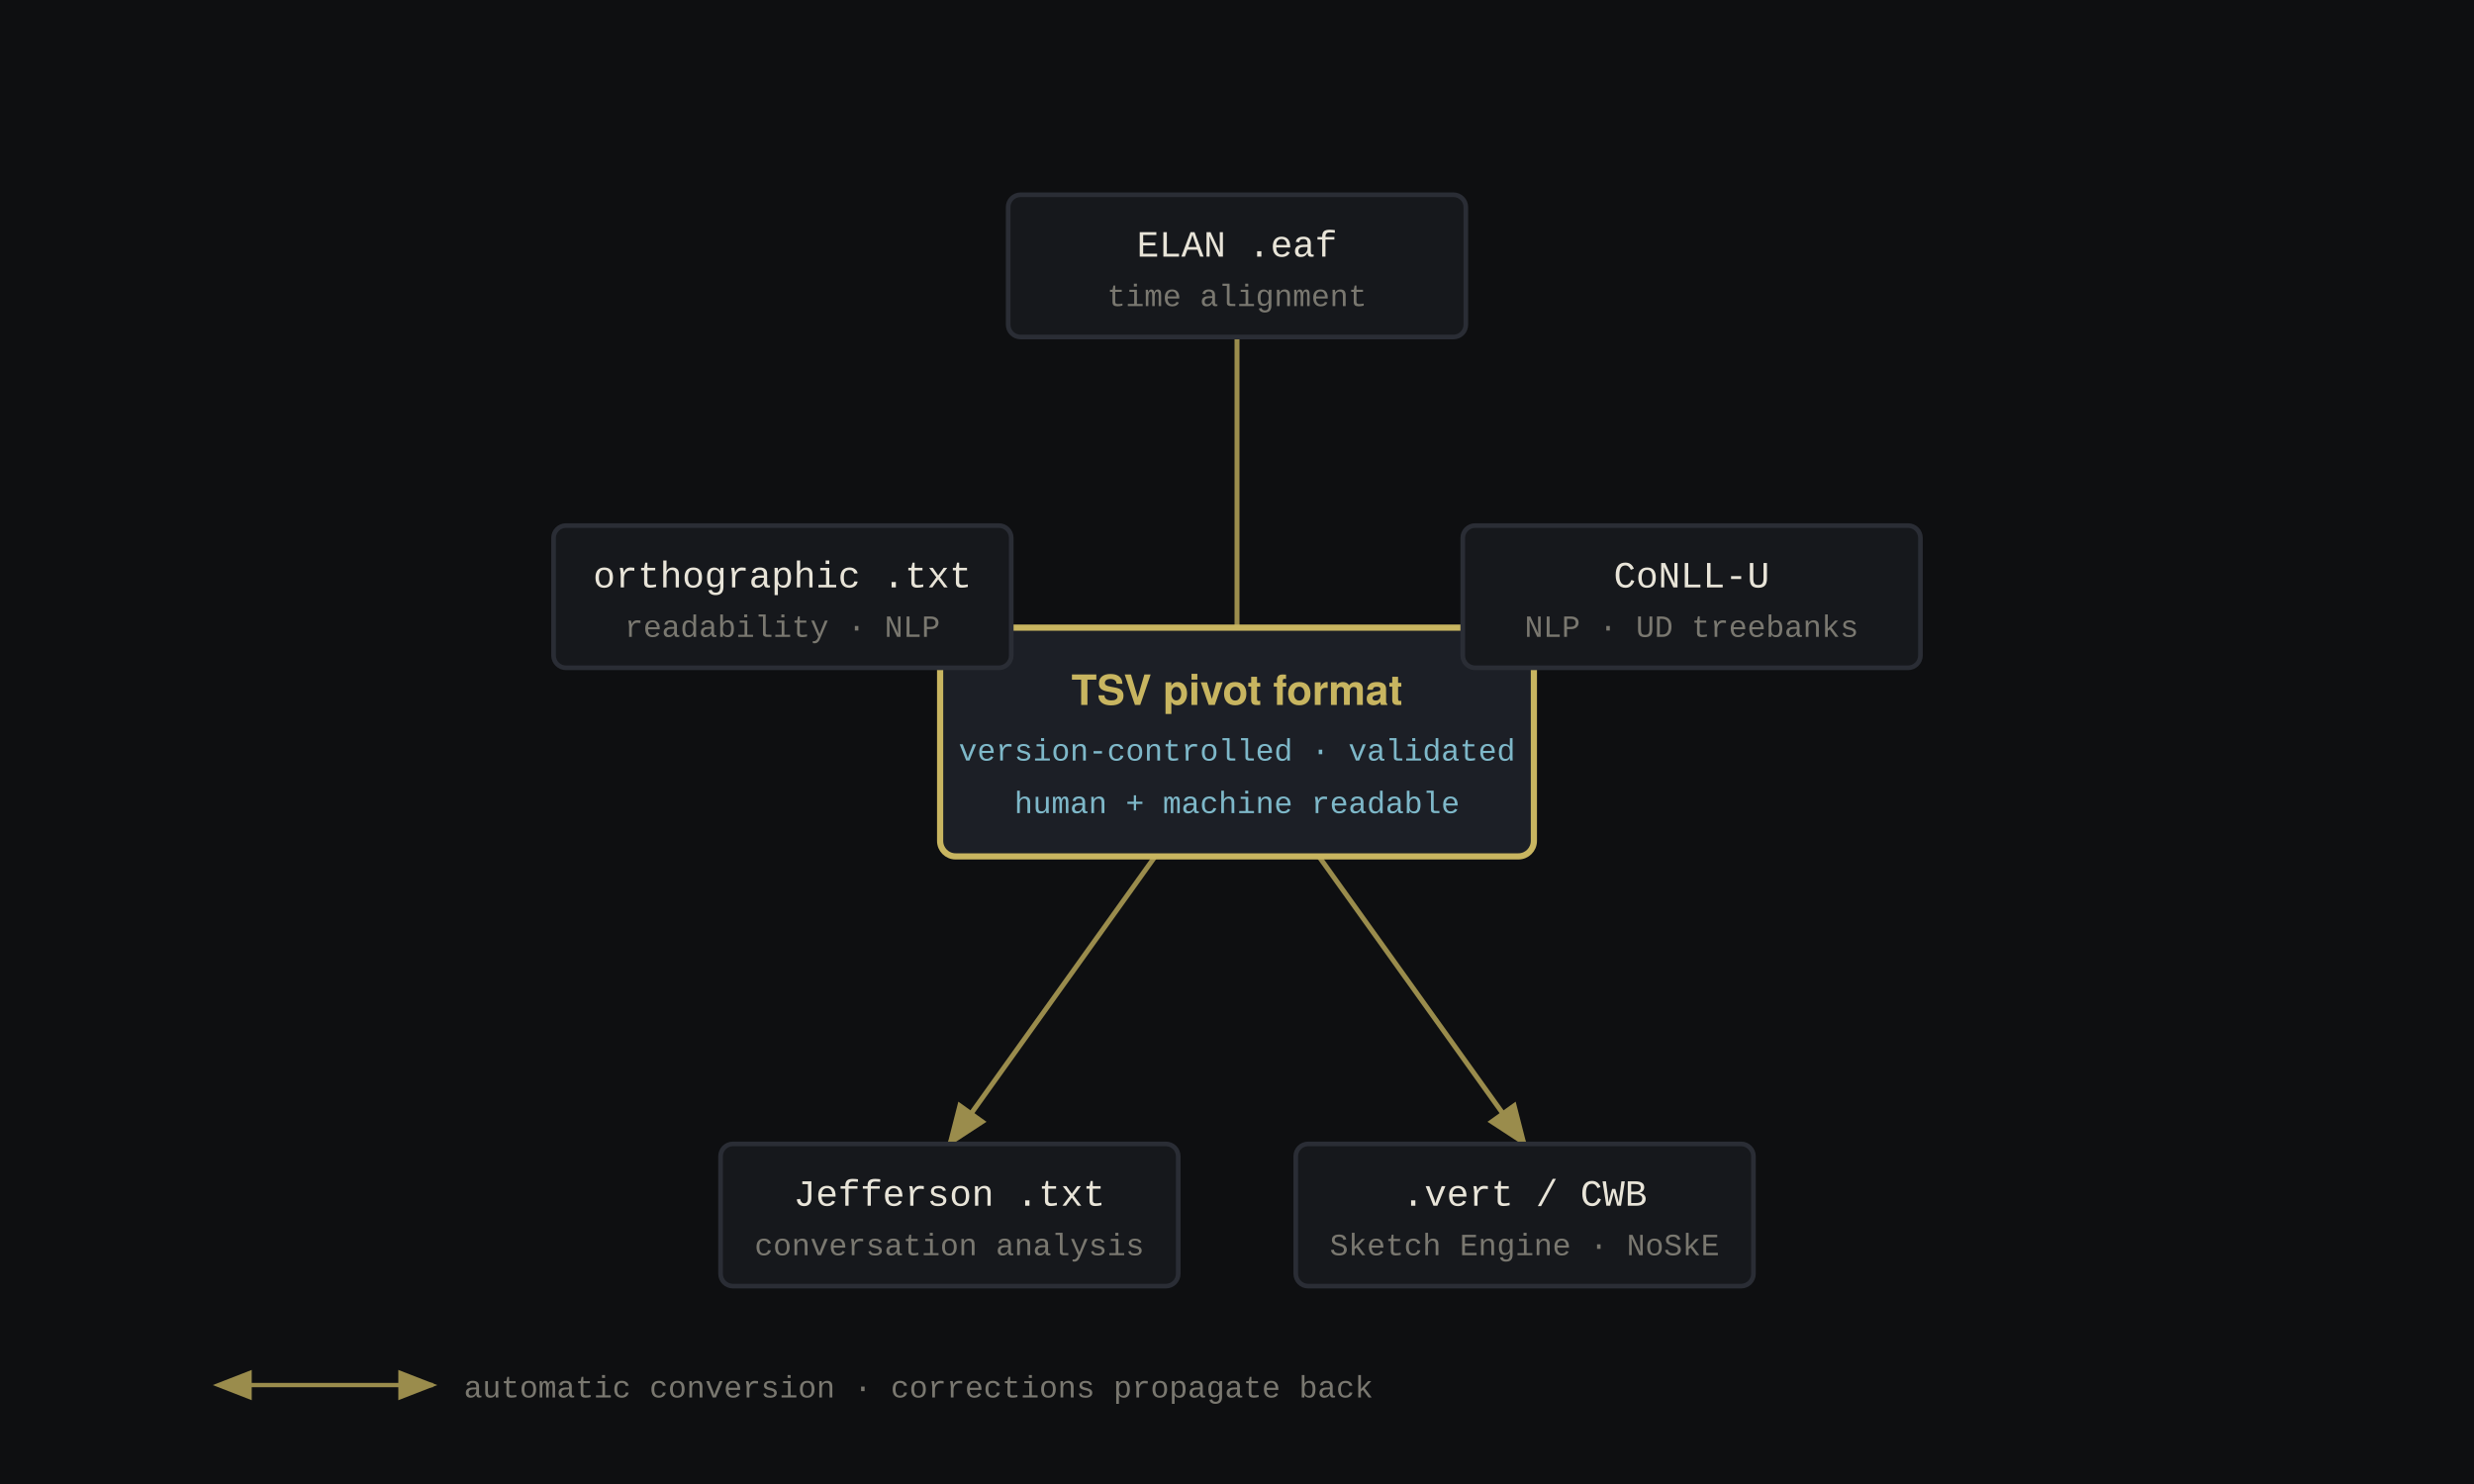
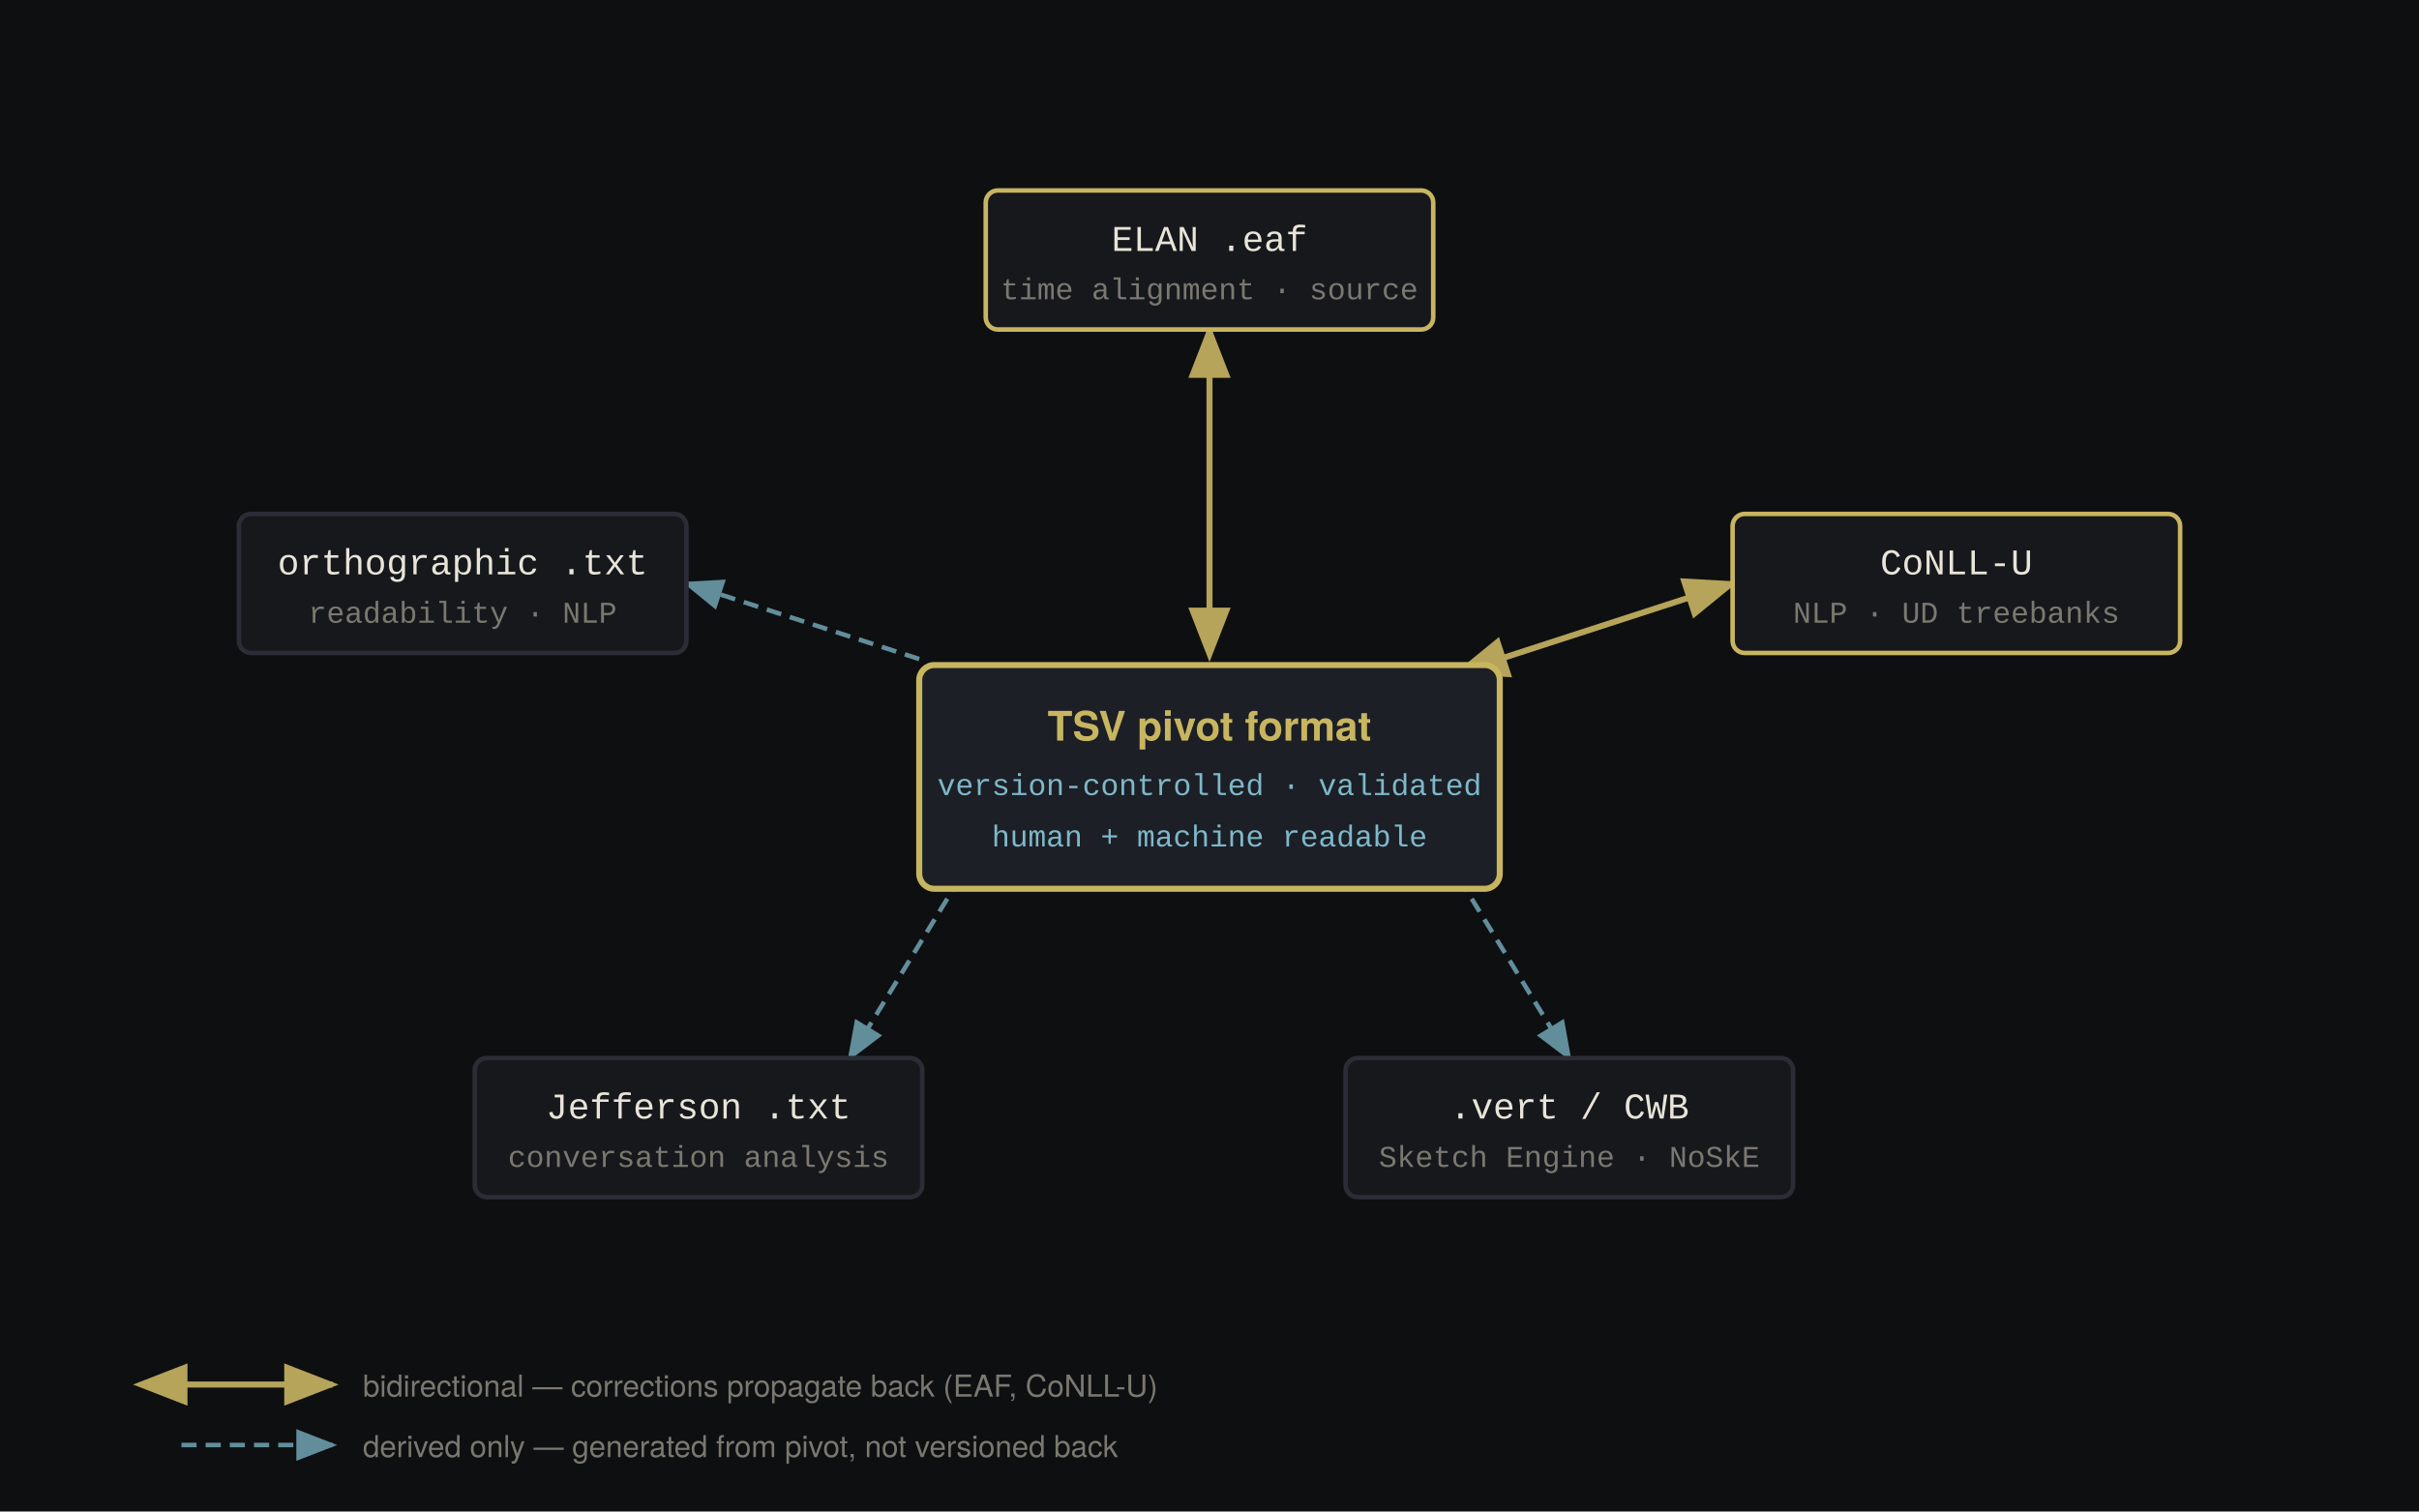
- <svg xmlns="http://www.w3.org/2000/svg" viewBox="0 0 800 480" font-family="'IBM Plex Mono','Courier New',monospace">
+ <svg xmlns="http://www.w3.org/2000/svg" viewBox="0 0 800 500" font-family="'IBM Plex Mono','Courier New',monospace">
  <defs>
-     <marker id="ah-end" markerWidth="9" markerHeight="7" refX="8" refY="3.5" orient="auto" markerUnits="strokeWidth">
+     <marker id="ah-end-bi" markerWidth="9" markerHeight="7" refX="8" refY="3.5" orient="auto" markerUnits="strokeWidth">
      <polygon points="0 0, 9 3.5, 0 7" fill="#c8b560" />
    </marker>
-     <marker id="ah-start" markerWidth="9" markerHeight="7" refX="1" refY="3.5" orient="auto-start-reverse" markerUnits="strokeWidth">
+     <marker id="ah-start-bi" markerWidth="9" markerHeight="7" refX="1" refY="3.5" orient="auto-start-reverse" markerUnits="strokeWidth">
      <polygon points="0 0, 9 3.5, 0 7" fill="#c8b560" />
    </marker>
+     <marker id="ah-end-one" markerWidth="9" markerHeight="7" refX="8" refY="3.5" orient="auto" markerUnits="strokeWidth">
+       <polygon points="0 0, 9 3.5, 0 7" fill="#7eb8c9" />
+     </marker>
  </defs>
-   <rect width="800" height="480" fill="#0e0f11" />
-   <line x1="400" y1="240" x2="400" y2="88" stroke="#c8b560" stroke-width="1.6" opacity="0.75" marker-start="url(#ah-start)" marker-end="url(#ah-end)" />
-   <line x1="400" y1="240" x2="547" y2="193" stroke="#c8b560" stroke-width="1.6" opacity="0.75" marker-start="url(#ah-start)" marker-end="url(#ah-end)" />
-   <line x1="400" y1="240" x2="493" y2="370" stroke="#c8b560" stroke-width="1.6" opacity="0.75" marker-start="url(#ah-start)" marker-end="url(#ah-end)" />
-   <line x1="400" y1="240" x2="307" y2="370" stroke="#c8b560" stroke-width="1.6" opacity="0.75" marker-start="url(#ah-start)" marker-end="url(#ah-end)" />
-   <line x1="400" y1="240" x2="253" y2="193" stroke="#c8b560" stroke-width="1.6" opacity="0.75" marker-start="url(#ah-start)" marker-end="url(#ah-end)" />
-   <rect x="304" y="203" width="192" height="74" rx="5" fill="#1c1f26" stroke="#c8b560" stroke-width="2" />
-   <text x="400" y="228" text-anchor="middle" fill="#c8b560" font-size="13.5" font-weight="bold" font-family="'IBM Plex Sans','Helvetica Neue',sans-serif">TSV pivot format</text>
-   <text x="400" y="246" text-anchor="middle" fill="#7eb8c9" font-size="10">version-controlled · validated</text>
-   <text x="400" y="263" text-anchor="middle" fill="#7eb8c9" font-size="10">human + machine readable</text>
-   <rect x="326" y="63" width="148" height="46" rx="4" fill="#16181c" stroke="#2a2d35" stroke-width="1.5" />
+   <rect width="800" height="500" fill="#0e0f11" />
+   <line x1="400" y1="203" x2="400" y2="109" stroke="#c8b560" stroke-width="2" opacity="0.9" marker-start="url(#ah-start-bi)" marker-end="url(#ah-end-bi)" />
+   <line x1="496" y1="218" x2="573" y2="193" stroke="#c8b560" stroke-width="2" opacity="0.9" marker-start="url(#ah-start-bi)" marker-end="url(#ah-end-bi)" />
+   <line x1="470" y1="270" x2="519" y2="350" stroke="#7eb8c9" stroke-width="1.5" opacity="0.75" stroke-dasharray="5,3" marker-end="url(#ah-end-one)" />
+   <line x1="330" y1="270" x2="281" y2="350" stroke="#7eb8c9" stroke-width="1.5" opacity="0.75" stroke-dasharray="5,3" marker-end="url(#ah-end-one)" />
+   <line x1="304" y1="218" x2="227" y2="193" stroke="#7eb8c9" stroke-width="1.5" opacity="0.75" stroke-dasharray="5,3" marker-end="url(#ah-end-one)" />
+   <rect x="304" y="220" width="192" height="74" rx="5" fill="#1c1f26" stroke="#c8b560" stroke-width="2" />
+   <text x="400" y="245" text-anchor="middle" fill="#c8b560" font-size="13.5" font-weight="bold" font-family="'IBM Plex Sans','Helvetica Neue',sans-serif">TSV pivot format</text>
+   <text x="400" y="263" text-anchor="middle" fill="#7eb8c9" font-size="10">version-controlled · validated</text>
+   <text x="400" y="280" text-anchor="middle" fill="#7eb8c9" font-size="10">human + machine readable</text>
+   <rect x="326" y="63" width="148" height="46" rx="4" fill="#16181c" stroke="#c8b560" stroke-width="1.5" />
  <text x="400" y="83" text-anchor="middle" fill="#e8e4d8" font-size="12">ELAN .eaf</text>
-   <text x="400" y="99" text-anchor="middle" fill="#7a7870" font-size="10">time alignment</text>
-   <rect x="473" y="170" width="148" height="46" rx="4" fill="#16181c" stroke="#2a2d35" stroke-width="1.5" />
-   <text x="547" y="190" text-anchor="middle" fill="#e8e4d8" font-size="12">CoNLL-U</text>
-   <text x="547" y="206" text-anchor="middle" fill="#7a7870" font-size="10">NLP · UD treebanks</text>
-   <rect x="419" y="370" width="148" height="46" rx="4" fill="#16181c" stroke="#2a2d35" stroke-width="1.5" />
-   <text x="493" y="390" text-anchor="middle" fill="#e8e4d8" font-size="12">.vert / CWB</text>
-   <text x="493" y="406" text-anchor="middle" fill="#7a7870" font-size="10">Sketch Engine · NoSkE</text>
-   <rect x="233" y="370" width="148" height="46" rx="4" fill="#16181c" stroke="#2a2d35" stroke-width="1.5" />
-   <text x="307" y="390" text-anchor="middle" fill="#e8e4d8" font-size="12">Jefferson .txt</text>
-   <text x="307" y="406" text-anchor="middle" fill="#7a7870" font-size="10">conversation analysis</text>
-   <rect x="179" y="170" width="148" height="46" rx="4" fill="#16181c" stroke="#2a2d35" stroke-width="1.5" />
-   <text x="253" y="190" text-anchor="middle" fill="#e8e4d8" font-size="12">orthographic .txt</text>
-   <text x="253" y="206" text-anchor="middle" fill="#7a7870" font-size="10">readability · NLP</text>
-   <line x1="80" y1="448" x2="140" y2="448" stroke="#c8b560" stroke-width="1.4" opacity="0.75" marker-start="url(#ah-start)" marker-end="url(#ah-end)" />
-   <text x="150" y="452" fill="#7a7870" font-size="10">automatic conversion · corrections propagate back</text>
+   <text x="400" y="99" text-anchor="middle" fill="#7a7870" font-size="10">time alignment · source</text>
+   <rect x="573" y="170" width="148" height="46" rx="4" fill="#16181c" stroke="#c8b560" stroke-width="1.5" />
+   <text x="647" y="190" text-anchor="middle" fill="#e8e4d8" font-size="12">CoNLL-U</text>
+   <text x="647" y="206" text-anchor="middle" fill="#7a7870" font-size="10">NLP · UD treebanks</text>
+   <rect x="445" y="350" width="148" height="46" rx="4" fill="#16181c" stroke="#2a2d35" stroke-width="1.5" />
+   <text x="519" y="370" text-anchor="middle" fill="#e8e4d8" font-size="12">.vert / CWB</text>
+   <text x="519" y="386" text-anchor="middle" fill="#7a7870" font-size="10">Sketch Engine · NoSkE</text>
+   <rect x="157" y="350" width="148" height="46" rx="4" fill="#16181c" stroke="#2a2d35" stroke-width="1.5" />
+   <text x="231" y="370" text-anchor="middle" fill="#e8e4d8" font-size="12">Jefferson .txt</text>
+   <text x="231" y="386" text-anchor="middle" fill="#7a7870" font-size="10">conversation analysis</text>
+   <rect x="79" y="170" width="148" height="46" rx="4" fill="#16181c" stroke="#2a2d35" stroke-width="1.5" />
+   <text x="153" y="190" text-anchor="middle" fill="#e8e4d8" font-size="12">orthographic .txt</text>
+   <text x="153" y="206" text-anchor="middle" fill="#7a7870" font-size="10">readability · NLP</text>
+   <line x1="60" y1="458" x2="110" y2="458" stroke="#c8b560" stroke-width="2" opacity="0.9" marker-start="url(#ah-start-bi)" marker-end="url(#ah-end-bi)" />
+   <text x="120" y="462" fill="#7a7870" font-size="10" font-family="'IBM Plex Sans','Helvetica Neue',sans-serif">bidirectional — corrections propagate back (EAF, CoNLL-U)</text>
+   <line x1="60" y1="478" x2="110" y2="478" stroke="#7eb8c9" stroke-width="1.5" opacity="0.75" stroke-dasharray="5,3" marker-end="url(#ah-end-one)" />
+   <text x="120" y="482" fill="#7a7870" font-size="10" font-family="'IBM Plex Sans','Helvetica Neue',sans-serif">derived only — generated from pivot, not versioned back</text>
</svg>
